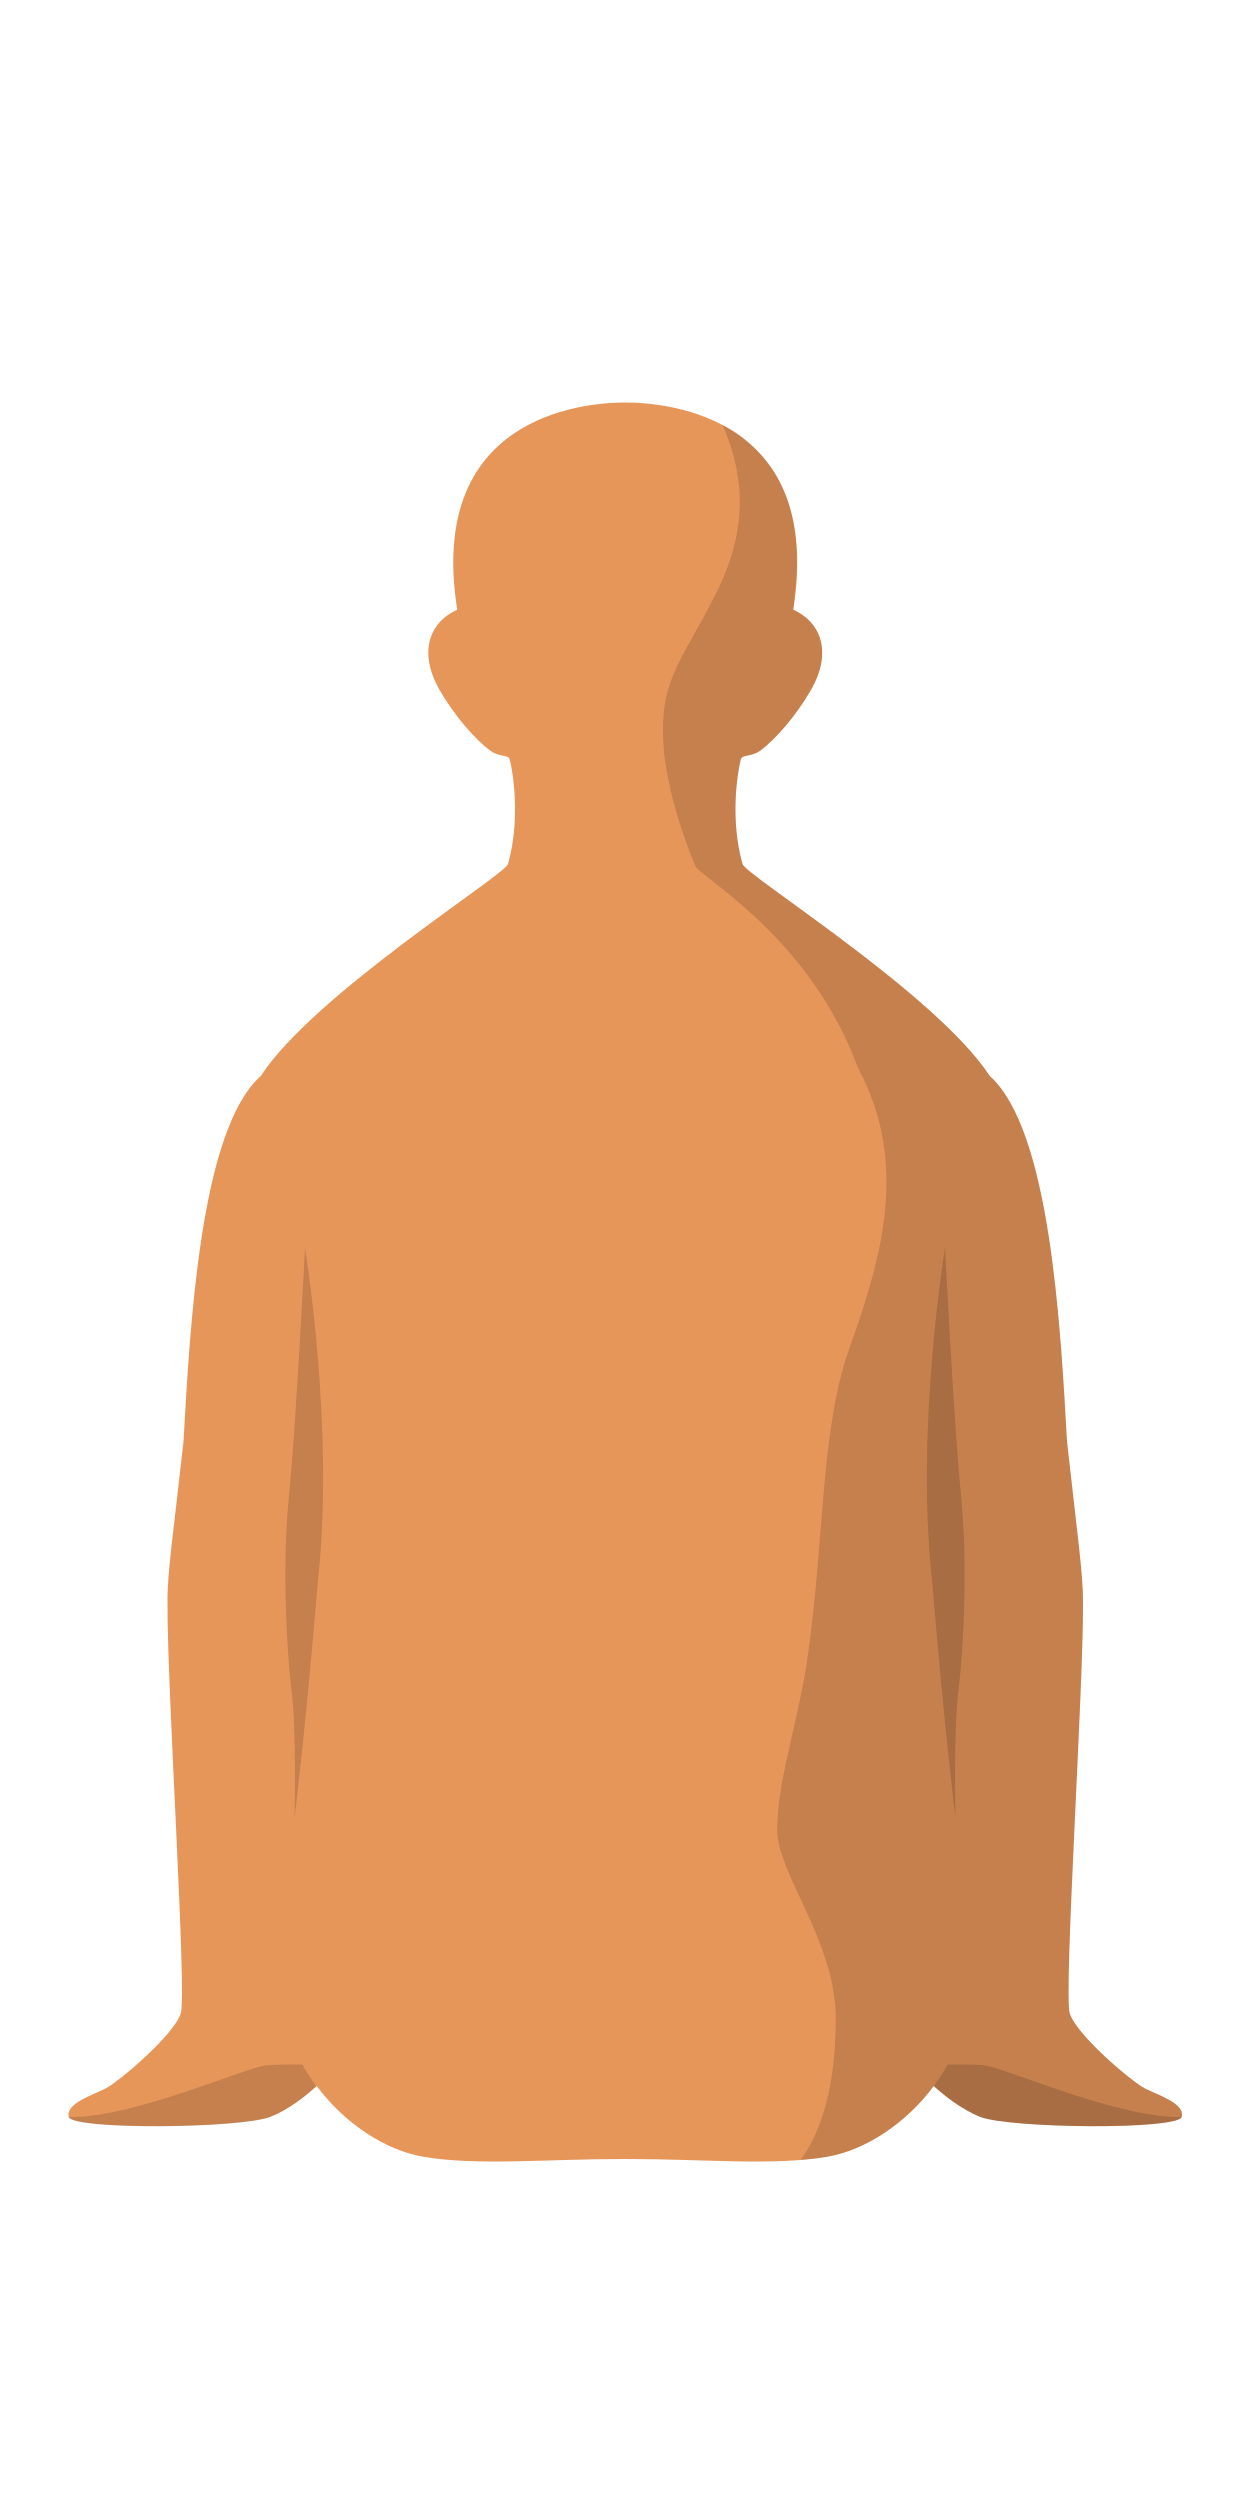
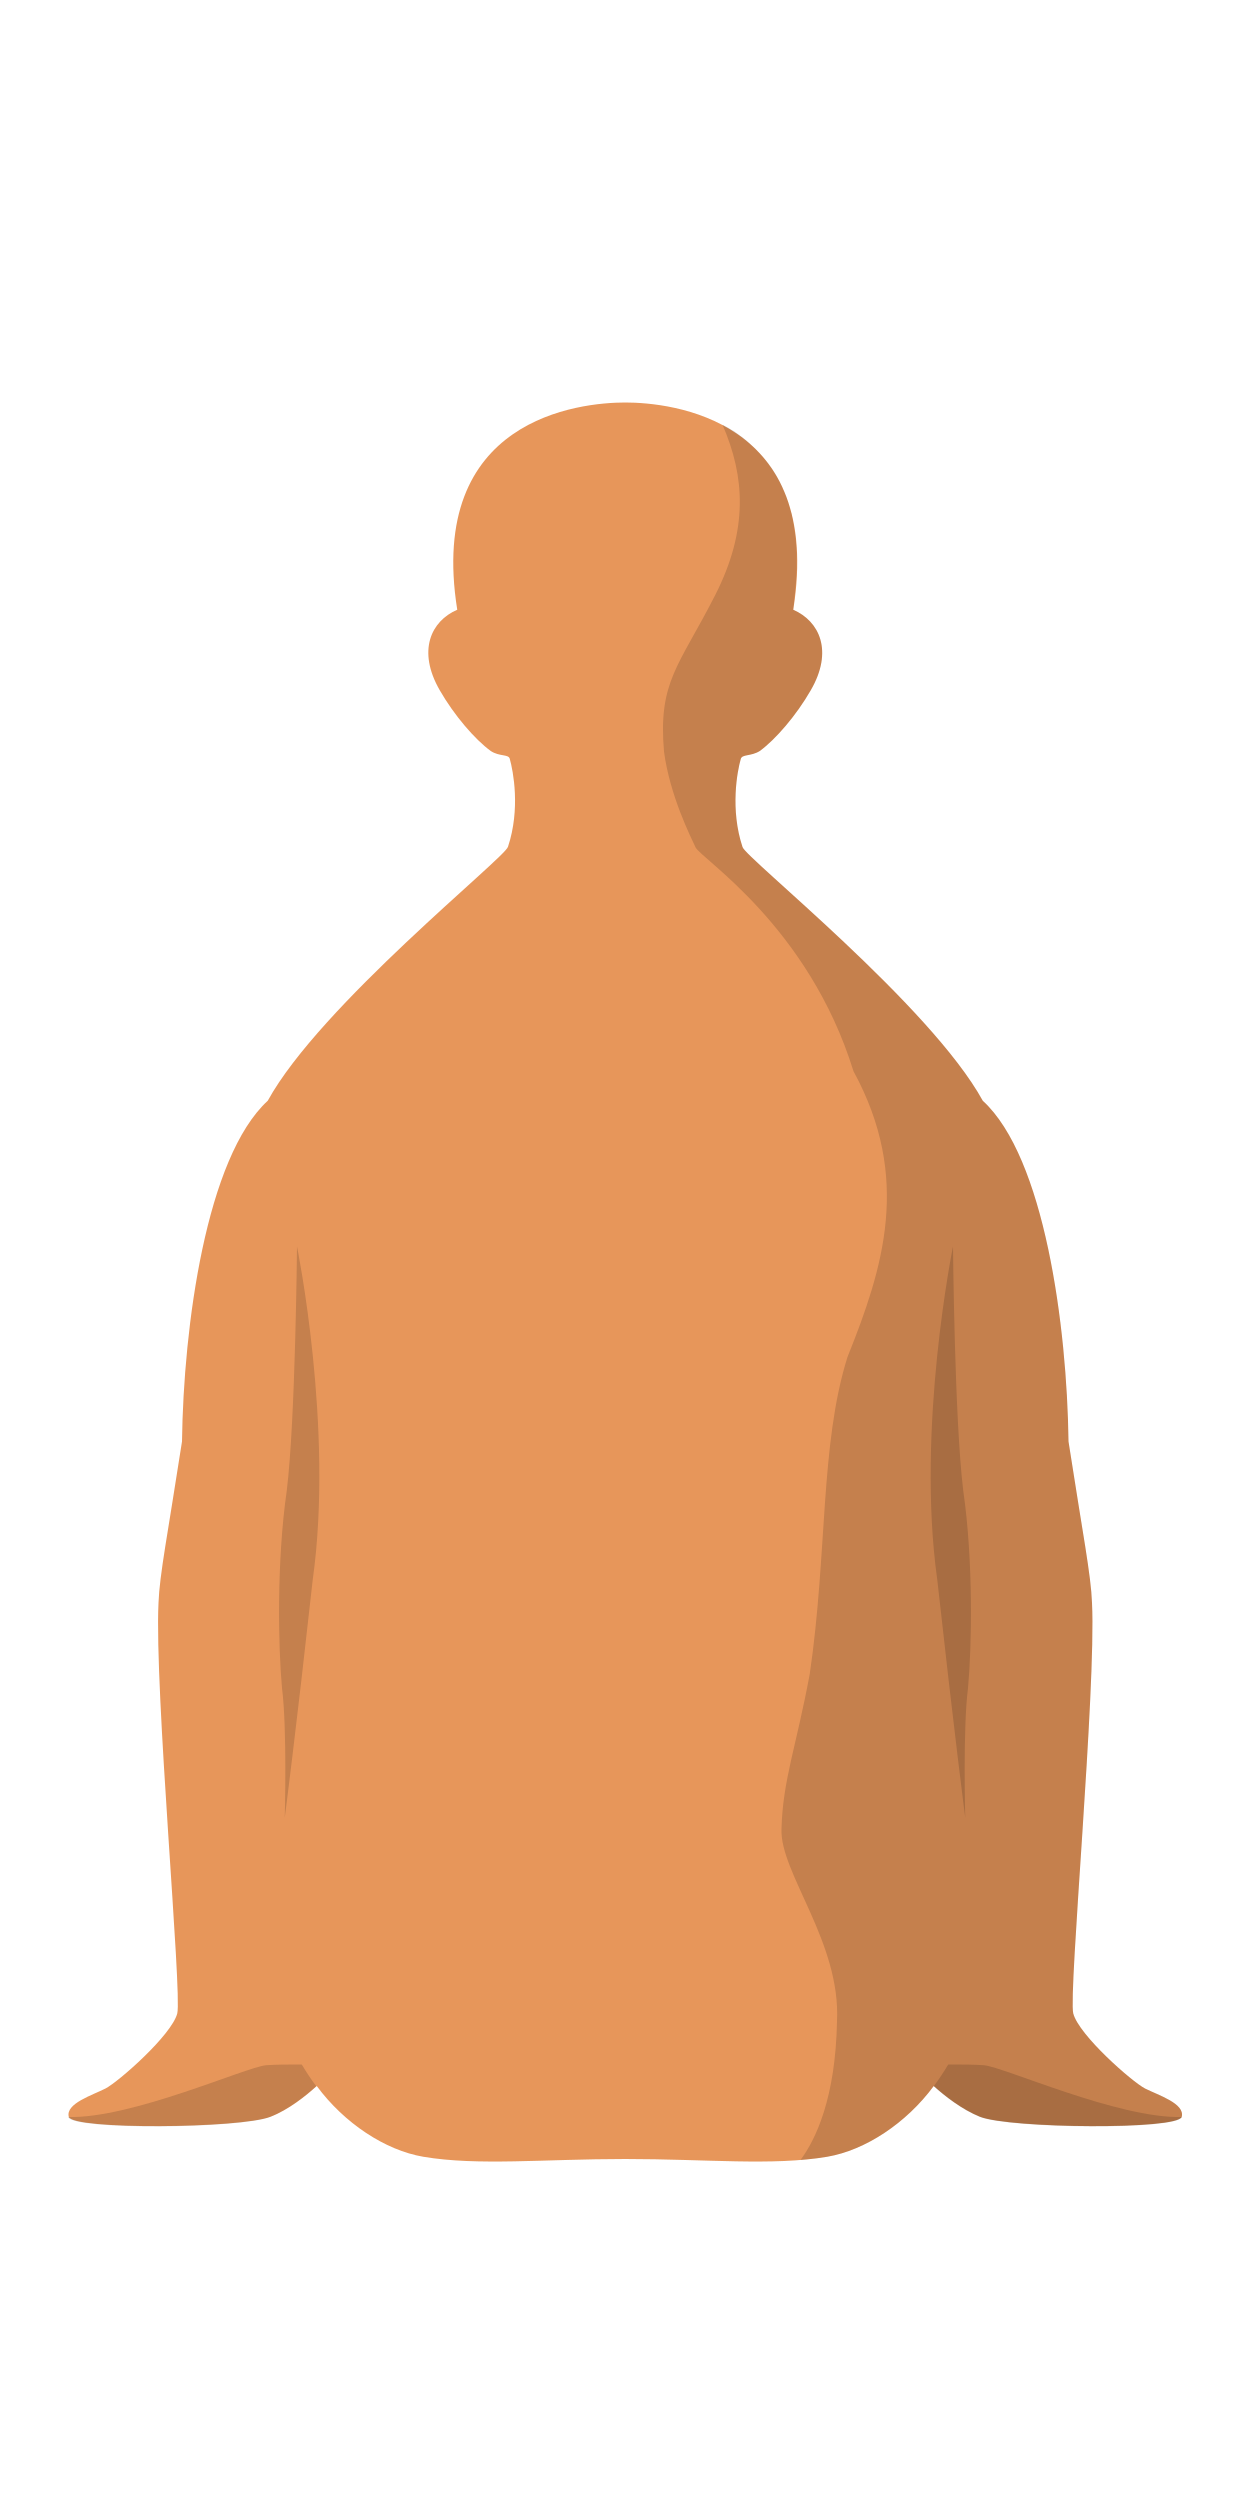
<svg xmlns="http://www.w3.org/2000/svg" version="1.1" id="Gabarit_Dos_Homme_Age" x="0px" y="0px" width="500px" height="1000px" viewBox="0 0 500 1000" style="enable-background:new 0 0 500 1000;" xml:space="preserve">
  <style type="text/css">
	.st0{fill:#E7965A;}
	.st1{opacity:0.15;}
</style>
  <g id="Male_Base_1004">
-     <path class="st0" d="M458,835.4C452.7,832.7 430.7,814.1 427.9,805.4C425.4,797.5 433.4,675.6 433.2,641.2C433.3,630 430.9,613.6 426.8,576.6C424.2,530.4 420.1,452 395.9,430.4C374.5,397.6 298,350 297,345.6C292,328 294.9,309.3 296.3,303.8C296.8,301.7 300.4,302.8 303.9,300.4C310.2,295.8 318.5,286.2 324.3,276.1C333.4,260.4 327.8,248.5 317.3,243.9C329.5,167.3 268.3,161 250.1,161C231.9,161 170.7,167.3 182.9,243.9C172.4,248.4 166.8,260.3 175.9,276.1C181.7,286.2 190,295.8 196.3,300.4C199.8,302.9 203.4,301.8 203.9,303.8C205.3,309.3 208.2,328 203.2,345.6C202.2,349.9 125.7,397.6 104.3,430.4C80.1,451.9 76,530.4 73.4,576.6C69.3,613.6 66.8,629.9 67,641.2C66.8,675.6 74.8,797.5 72.3,805.4C69.5,814.1 47.5,832.7 42.2,835.4C36.9,838.1 26.2,841.4 27.5,846.7C28.8,852 96.2,851.4 108.2,846.7C115.5,843.9 122.4,838.3 126.7,834.4C137.7,849.3 154.1,860.1 169.3,862.7C191.2,866.4 217.6,863.6 250.1,863.6C282.6,863.6 309,866.4 330.9,862.7C346.1,860.1 362.5,849.3 373.5,834.4C377.8,838.3 384.8,843.8 392,846.7C404,851.4 471.3,852 472.7,846.7C474,841.4 463.3,838.1 458,835.4z" />
-     <path class="st1" d="M317.7,240.1C317.8,239.7 317.8,239.3 317.8,238.9C317.9,238.1 318,237.3 318.1,236.4C318.1,235.9 318.2,235.5 318.2,235C318.3,234.3 318.3,233.6 318.4,232.8C318.4,232.3 318.5,231.8 318.5,231.4C318.5,230.7 318.6,230 318.6,229.4C318.6,228.9 318.6,228.5 318.7,228C318.7,227.3 318.7,226.7 318.7,226C318.7,225.6 318.7,225.1 318.7,224.7C318.7,224 318.7,223.4 318.7,222.8C318.7,222.4 318.7,222 318.7,221.6C318.7,220.9 318.6,220.2 318.6,219.6C318.6,219.3 318.6,218.9 318.5,218.6C318.4,217.7 318.4,216.8 318.3,215.9C318.3,215.8 318.3,215.7 318.3,215.6C318.2,214.6 318.1,213.7 317.9,212.7C317.9,212.4 317.8,212.1 317.8,211.8C317.7,211.2 317.6,210.5 317.5,209.9C317.4,209.6 317.4,209.2 317.3,208.9C317.2,208.3 317.1,207.8 317,207.3C316.9,206.9 316.8,206.6 316.8,206.3C316.7,205.8 316.6,205.3 316.4,204.8C316.3,204.5 316.2,204.1 316.1,203.8C316,203.3 315.8,202.8 315.7,202.3C315.6,202 315.5,201.7 315.4,201.3C315.2,200.8 315.1,200.3 314.9,199.8C314.8,199.5 314.7,199.2 314.6,198.9C314.4,198.4 314.2,197.9 314,197.4C313.9,197.2 313.8,196.9 313.7,196.7C313.4,196.1 313.1,195.4 312.9,194.8C312.9,194.7 312.8,194.6 312.8,194.6C312.5,193.9 312.1,193.2 311.8,192.5C311.7,192.3 311.6,192.2 311.5,192C311.2,191.5 311,191 310.7,190.5C310.6,190.3 310.4,190.1 310.3,189.8C310,189.4 309.8,189 309.5,188.6C309.4,188.4 309.2,188.1 309.1,187.9C308.8,187.5 308.6,187.1 308.3,186.8C308.1,186.6 308,186.3 307.8,186.1C307.5,185.7 307.3,185.4 307,185C306.8,184.8 306.7,184.6 306.5,184.4C306.2,184 305.9,183.7 305.6,183.3C305.4,183.1 305.3,182.9 305.1,182.7C304.8,182.3 304.4,182 304.1,181.6C304,181.5 303.8,181.3 303.7,181.2C303.3,180.7 302.8,180.3 302.4,179.8C302.4,179.8 302.3,179.7 302.3,179.7C301.8,179.2 301.3,178.7 300.8,178.3C300.7,178.2 300.7,178.2 300.6,178.1C300.2,177.7 299.7,177.3 299.3,176.9C299.2,176.8 299,176.7 298.9,176.5C298.5,176.2 298.2,175.9 297.8,175.6C297.6,175.5 297.5,175.3 297.3,175.2C296.9,174.9 296.6,174.6 296.2,174.4C296,174.3 295.8,174.1 295.7,174C295.3,173.7 295,173.5 294.6,173.2C294.4,173.1 294.2,173 294.1,172.8C293.7,172.5 293.3,172.3 292.9,172.1C292.7,172 292.6,171.9 292.4,171.8C292,171.5 291.5,171.3 291.1,171C291,170.9 290.9,170.9 290.7,170.8C290.1,170.5 289.6,170.2 289,169.9C298.1,190.8 299.3,212 286.1,238C271.6,266.5 263.2,272.5 265.6,300.7C267.9,321.6 276.3,342.1 278.2,346.5C280.1,350.9 324,374.7 343.2,427.2C365.1,467.6 350.8,508.4 338.4,543.2C327.7,577.7 329.8,621.3 322,669.6C316.6,698.7 311.3,712 310.9,731.6C310.4,749.1 334.9,776.9 334.3,808.6C334.2,839.5 326.2,855.9 320.2,864C320.2,864 320.2,864 320.2,864C323.9,863.7 327.5,863.3 330.9,862.7C346.1,860.1 362.5,849.3 373.5,834.4C377.8,838.3 384.8,843.8 392,846.7C404,851.4 471.3,852 472.7,846.7C474,841.4 463.4,838 458,835.4C452.7,832.7 430.7,814.1 427.9,805.4C425.4,797.5 433.4,675.6 433.2,641.2C433.3,630 430.9,613.6 426.8,576.6C424.2,530.4 420.1,452 395.9,430.4C374.5,397.6 298,350 297,345.6C292,328 294.9,309.3 296.3,303.8C296.8,301.7 300.4,302.8 303.9,300.4C310.2,295.8 318.5,286.2 324.3,276.1C333.4,260.4 327.8,248.5 317.3,243.9C317.4,242.6 317.6,241.3 317.7,240.1z" />
-     <path class="st1" d="M122,499.2C122,499.2 133.9,571.2 127.2,631.8C122.2,692.5 117.8,727.1 117.8,727.1C117.8,727.1 118.7,691.5 116.5,675.2C114.6,658.9 112.7,624.8 115.8,596.3C118.5,567.9 122,499.2 122,499.2zM378,499.2C378,499.2 366.1,571.2 372.8,631.8C377.8,692.5 382.2,727.1 382.2,727.1C382.2,727.1 381.3,691.5 383.5,675.2C385.4,658.9 387.3,624.8 384.2,596.3C381.5,567.9 378,499.2 378,499.2zM126.5,834.5C126.5,834.5 126.5,834.5 126.5,834.5C122.2,838.4 115.2,843.9 108,846.8C96,851.5 28.7,852.1 27.3,846.8C52.6,847.5 98.6,826.8 106.6,826.1C110.3,825.8 116,825.8 120.9,825.8C122.6,828.8 124.5,831.7 126.5,834.5zM373.5,834.5C373.5,834.5 373.5,834.5 373.5,834.5C377.8,838.4 384.8,843.9 392,846.8C404,851.5 471.3,852.1 472.7,846.8C447.4,847.5 401.4,826.8 393.4,826.1C389.7,825.8 384,825.8 379.1,825.8C377.4,828.8 375.5,831.7 373.5,834.5z" />
+     <path class="st0" d="M458,835.4C452.8,832.7 431.6,814.1 429.3,805.4C427.3,797.5 438.5,675.6 436.8,641.2C436.4,630 433.1,613.6 427.4,576.6C426.8,530.4 417.8,462.9 393.1,440.3C372.2,402.2 298,343 297,338.8C292,323.7 294.9,308.5 296.3,303.6C296.8,301.6 300.4,302.6 303.9,300.4C310.2,295.8 318.5,286.2 324.3,276.1C333.4,260.4 327.8,248.5 317.3,243.9C329.5,167.3 268.3,161 250.1,161C231.9,161 170.7,167.3 182.9,243.9C172.4,248.4 166.8,260.3 175.9,276.1C181.7,286.2 190,295.8 196.3,300.4C199.8,302.7 203.4,301.6 203.9,303.5C205.3,308.5 208.2,323.6 203.2,338.7C202.2,343 128,402.2 107.1,440.3C82.5,462.9 73.4,530.4 72.8,576.6C67.1,613.6 63.8,629.9 63.4,641.2C61.7,675.6 72.9,797.5 70.9,805.4C68.6,814.1 47.4,832.7 42.2,835.4C36.9,838.1 26.2,841.4 27.5,846.7C28.8,852 96.2,851.4 108.2,846.7C115.5,843.9 122.4,838.3 126.7,834.4C137.7,849.3 154.1,860.1 169.3,862.7C191.2,866.4 217.6,863.6 250.1,863.6C282.6,863.6 309,866.4 330.9,862.7C346.1,860.1 362.5,849.3 373.5,834.4C377.8,838.3 384.8,843.8 392,846.7C404,851.4 471.3,852 472.7,846.7C474,841.4 463.3,838.1 458,835.4z" />
+     <path class="st1" d="M317.7,240.1C317.8,239.7 317.8,239.3 317.8,238.9C317.9,238.1 318,237.3 318.1,236.4C318.1,235.9 318.2,235.5 318.2,235C318.3,234.3 318.3,233.6 318.4,232.8C318.4,232.3 318.5,231.8 318.5,231.4C318.5,230.7 318.6,230 318.6,229.4C318.6,228.9 318.6,228.5 318.7,228C318.7,227.3 318.7,226.7 318.7,226C318.7,225.6 318.7,225.1 318.7,224.7C318.7,224 318.7,223.4 318.7,222.8C318.7,222.4 318.7,222 318.7,221.6C318.7,220.9 318.6,220.2 318.6,219.6C318.6,219.3 318.6,218.9 318.5,218.6C318.4,217.7 318.4,216.8 318.3,215.9C318.3,215.8 318.3,215.7 318.3,215.6C318.2,214.6 318.1,213.7 317.9,212.7C317.9,212.4 317.8,212.1 317.8,211.8C317.7,211.2 317.6,210.5 317.5,209.9C317.4,209.6 317.4,209.2 317.3,208.9C317.2,208.3 317.1,207.8 317,207.3C316.9,206.9 316.8,206.6 316.8,206.3C316.7,205.8 316.6,205.3 316.4,204.8C316.3,204.5 316.2,204.1 316.1,203.8C316,203.3 315.8,202.8 315.7,202.3C315.6,202 315.5,201.7 315.4,201.3C315.2,200.8 315.1,200.3 314.9,199.8C314.8,199.5 314.7,199.2 314.6,198.9C314.4,198.4 314.2,197.9 314,197.4C313.9,197.2 313.8,196.9 313.7,196.7C313.4,196.1 313.1,195.4 312.9,194.8C312.9,194.7 312.8,194.6 312.8,194.6C312.5,193.9 312.1,193.2 311.8,192.5C311.7,192.3 311.6,192.2 311.5,192C311.2,191.5 311,191 310.7,190.5C310.6,190.3 310.4,190.1 310.3,189.8C310,189.4 309.8,189 309.5,188.6C309.4,188.4 309.2,188.1 309.1,187.9C308.8,187.5 308.6,187.1 308.3,186.8C308.1,186.6 308,186.3 307.8,186.1C307.5,185.7 307.3,185.4 307,185C306.8,184.8 306.7,184.6 306.5,184.4C306.2,184 305.9,183.7 305.6,183.3C305.4,183.1 305.3,182.9 305.1,182.7C304.8,182.3 304.4,182 304.1,181.6C304,181.5 303.8,181.3 303.7,181.2C303.3,180.7 302.8,180.3 302.4,179.8C302.4,179.8 302.3,179.7 302.3,179.7C301.8,179.2 301.3,178.7 300.8,178.3C300.7,178.2 300.7,178.2 300.6,178.1C300.2,177.7 299.7,177.3 299.3,176.9C299.2,176.8 299,176.7 298.9,176.5C298.5,176.2 298.2,175.9 297.8,175.6C297.6,175.5 297.5,175.3 297.3,175.2C296.9,174.9 296.6,174.6 296.2,174.4C296,174.3 295.8,174.1 295.7,174C295.3,173.7 295,173.5 294.6,173.2C294.4,173.1 294.2,173 294.1,172.8C293.7,172.5 293.3,172.3 292.9,172.1C292.7,172 292.6,171.9 292.4,171.8C292,171.5 291.5,171.3 291.1,171C291,170.9 290.9,170.9 290.7,170.8C290.1,170.5 289.6,170.2 289,169.9C298.1,190.8 299.3,212 286.1,238C271.6,266.5 263.2,272.5 265.6,300.6C267.9,318.1 276.3,334.8 278.2,338.9C280.1,343.3 323.4,370.3 341.4,428.5C364.7,471.2 353.3,507.2 339,542.8C328,577.7 331,621.3 323.9,669.6C318.5,698.7 313.1,712 312.6,731.6C311.9,749.1 336.4,776.9 334.8,808.6C334.2,839.5 326.2,855.9 320.2,864C320.2,864 320.2,864 320.2,864C323.9,863.7 327.5,863.3 330.9,862.7C346.1,860.1 362.5,849.3 373.5,834.4C377.8,838.3 384.8,843.8 392,846.7C404,851.4 471.3,852 472.7,846.7C474,841.4 463.4,838 458,835.4C452.8,832.7 431.6,814.1 429.3,805.4C427.3,797.5 438.5,675.6 436.8,641.2C436.4,630 433.1,613.6 427.4,576.6C426.8,530.4 417.8,462.9 393.1,440.3C372.2,402.2 298,343 297,338.8C292,323.7 294.9,308.5 296.3,303.6C296.8,301.6 300.4,302.6 303.9,300.4C310.2,295.8 318.5,286.2 324.3,276.1C333.4,260.4 327.8,248.5 317.3,243.9C317.4,242.6 317.6,241.3 317.7,240.1z" />
+     <path class="st1" d="M118.8,498.6C118.8,498.6 133.6,571.2 125.1,631.8C118.4,692.5 113.9,727.1 113.9,727.1C113.9,727.1 114.9,691.5 112.8,675.2C111.3,658.9 110.6,624.8 114.7,596.3C118.2,567.9 118.8,498.6 118.8,498.6zM381.2,498.6C381.2,498.6 366.4,571.2 374.9,631.8C381.6,692.5 386.1,727.1 386.1,727.1C386.1,727.1 385.1,691.5 387.2,675.2C388.7,658.9 389.4,624.8 385.3,596.3C381.8,567.9 381.2,498.6 381.2,498.6zM126.5,834.5C126.5,834.5 126.5,834.5 126.5,834.5C122.2,838.4 115.2,843.9 108,846.8C96,851.5 28.7,852.1 27.3,846.8C52.6,847.5 98.4,826.8 106.4,826.1C110.1,825.8 115.8,825.8 120.7,825.8C122.5,828.8 124.4,831.7 126.5,834.5zM373.5,834.5C373.5,834.5 373.5,834.5 373.5,834.5C377.8,838.4 384.8,843.9 392,846.8C404,851.5 471.3,852.1 472.7,846.8C447.4,847.5 401.6,826.8 393.6,826.1C389.9,825.8 384.2,825.8 379.3,825.8C377.5,828.8 375.6,831.7 373.5,834.5z" />
  </g>
</svg>
